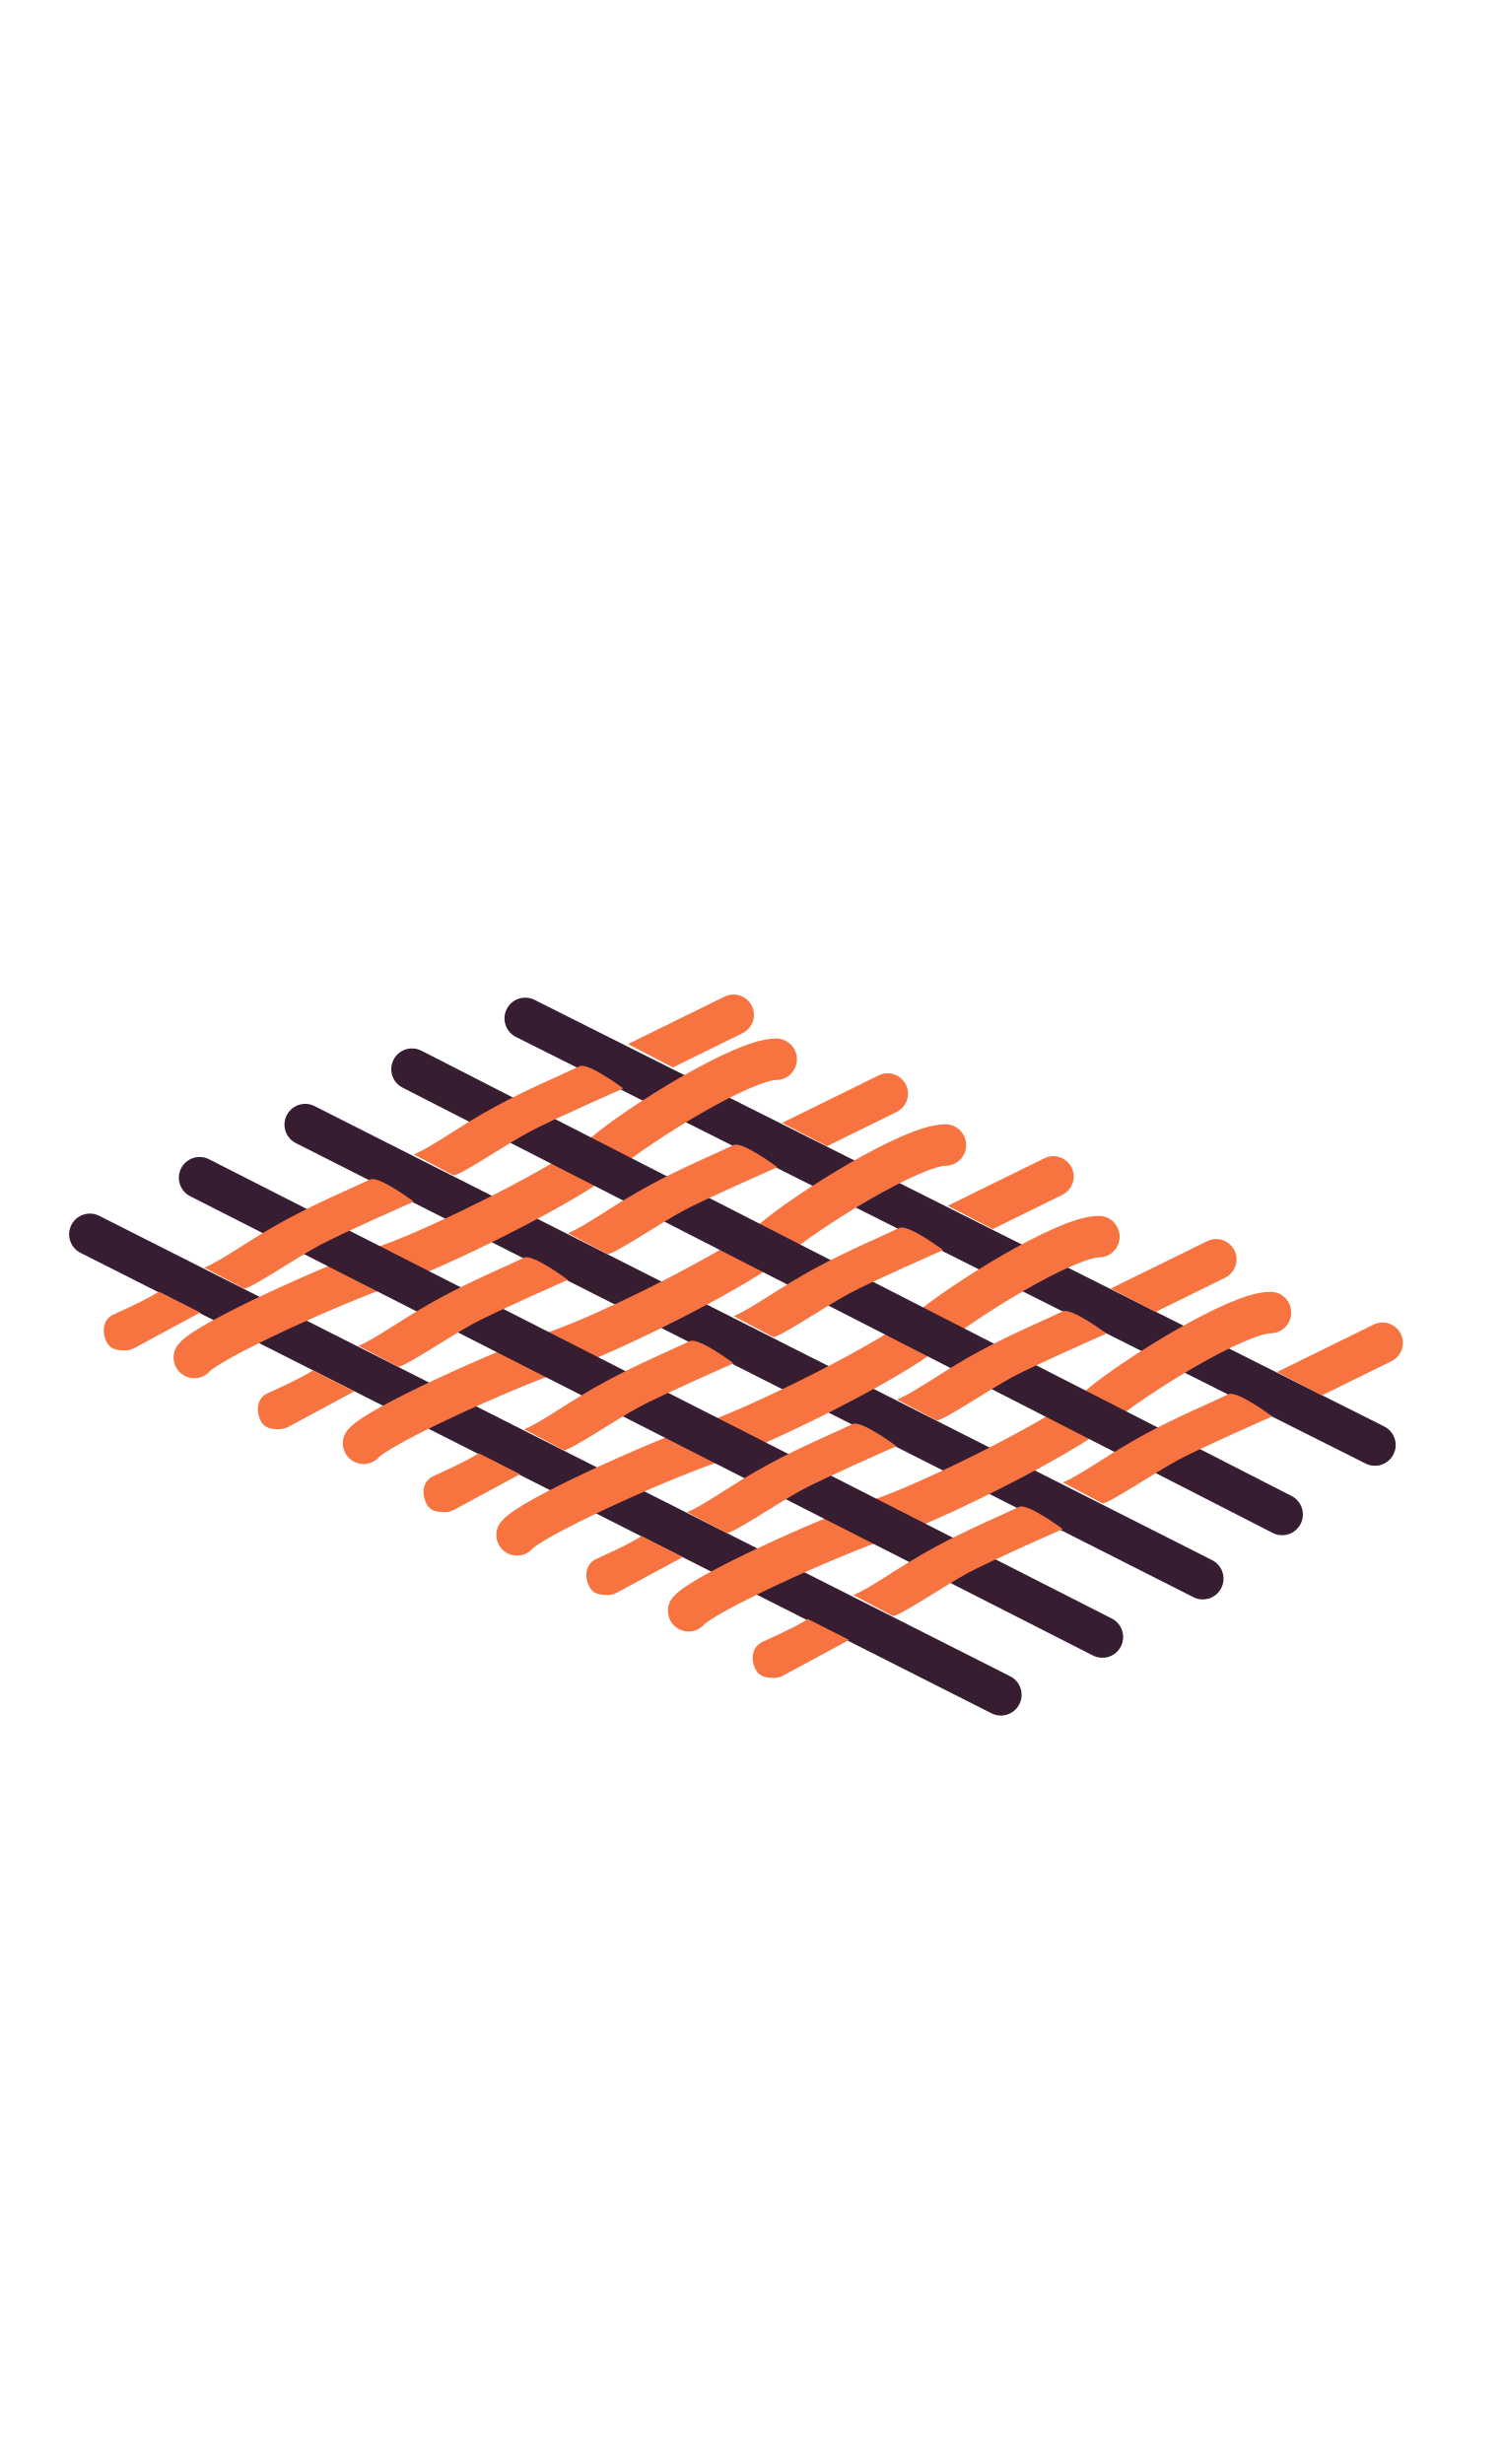
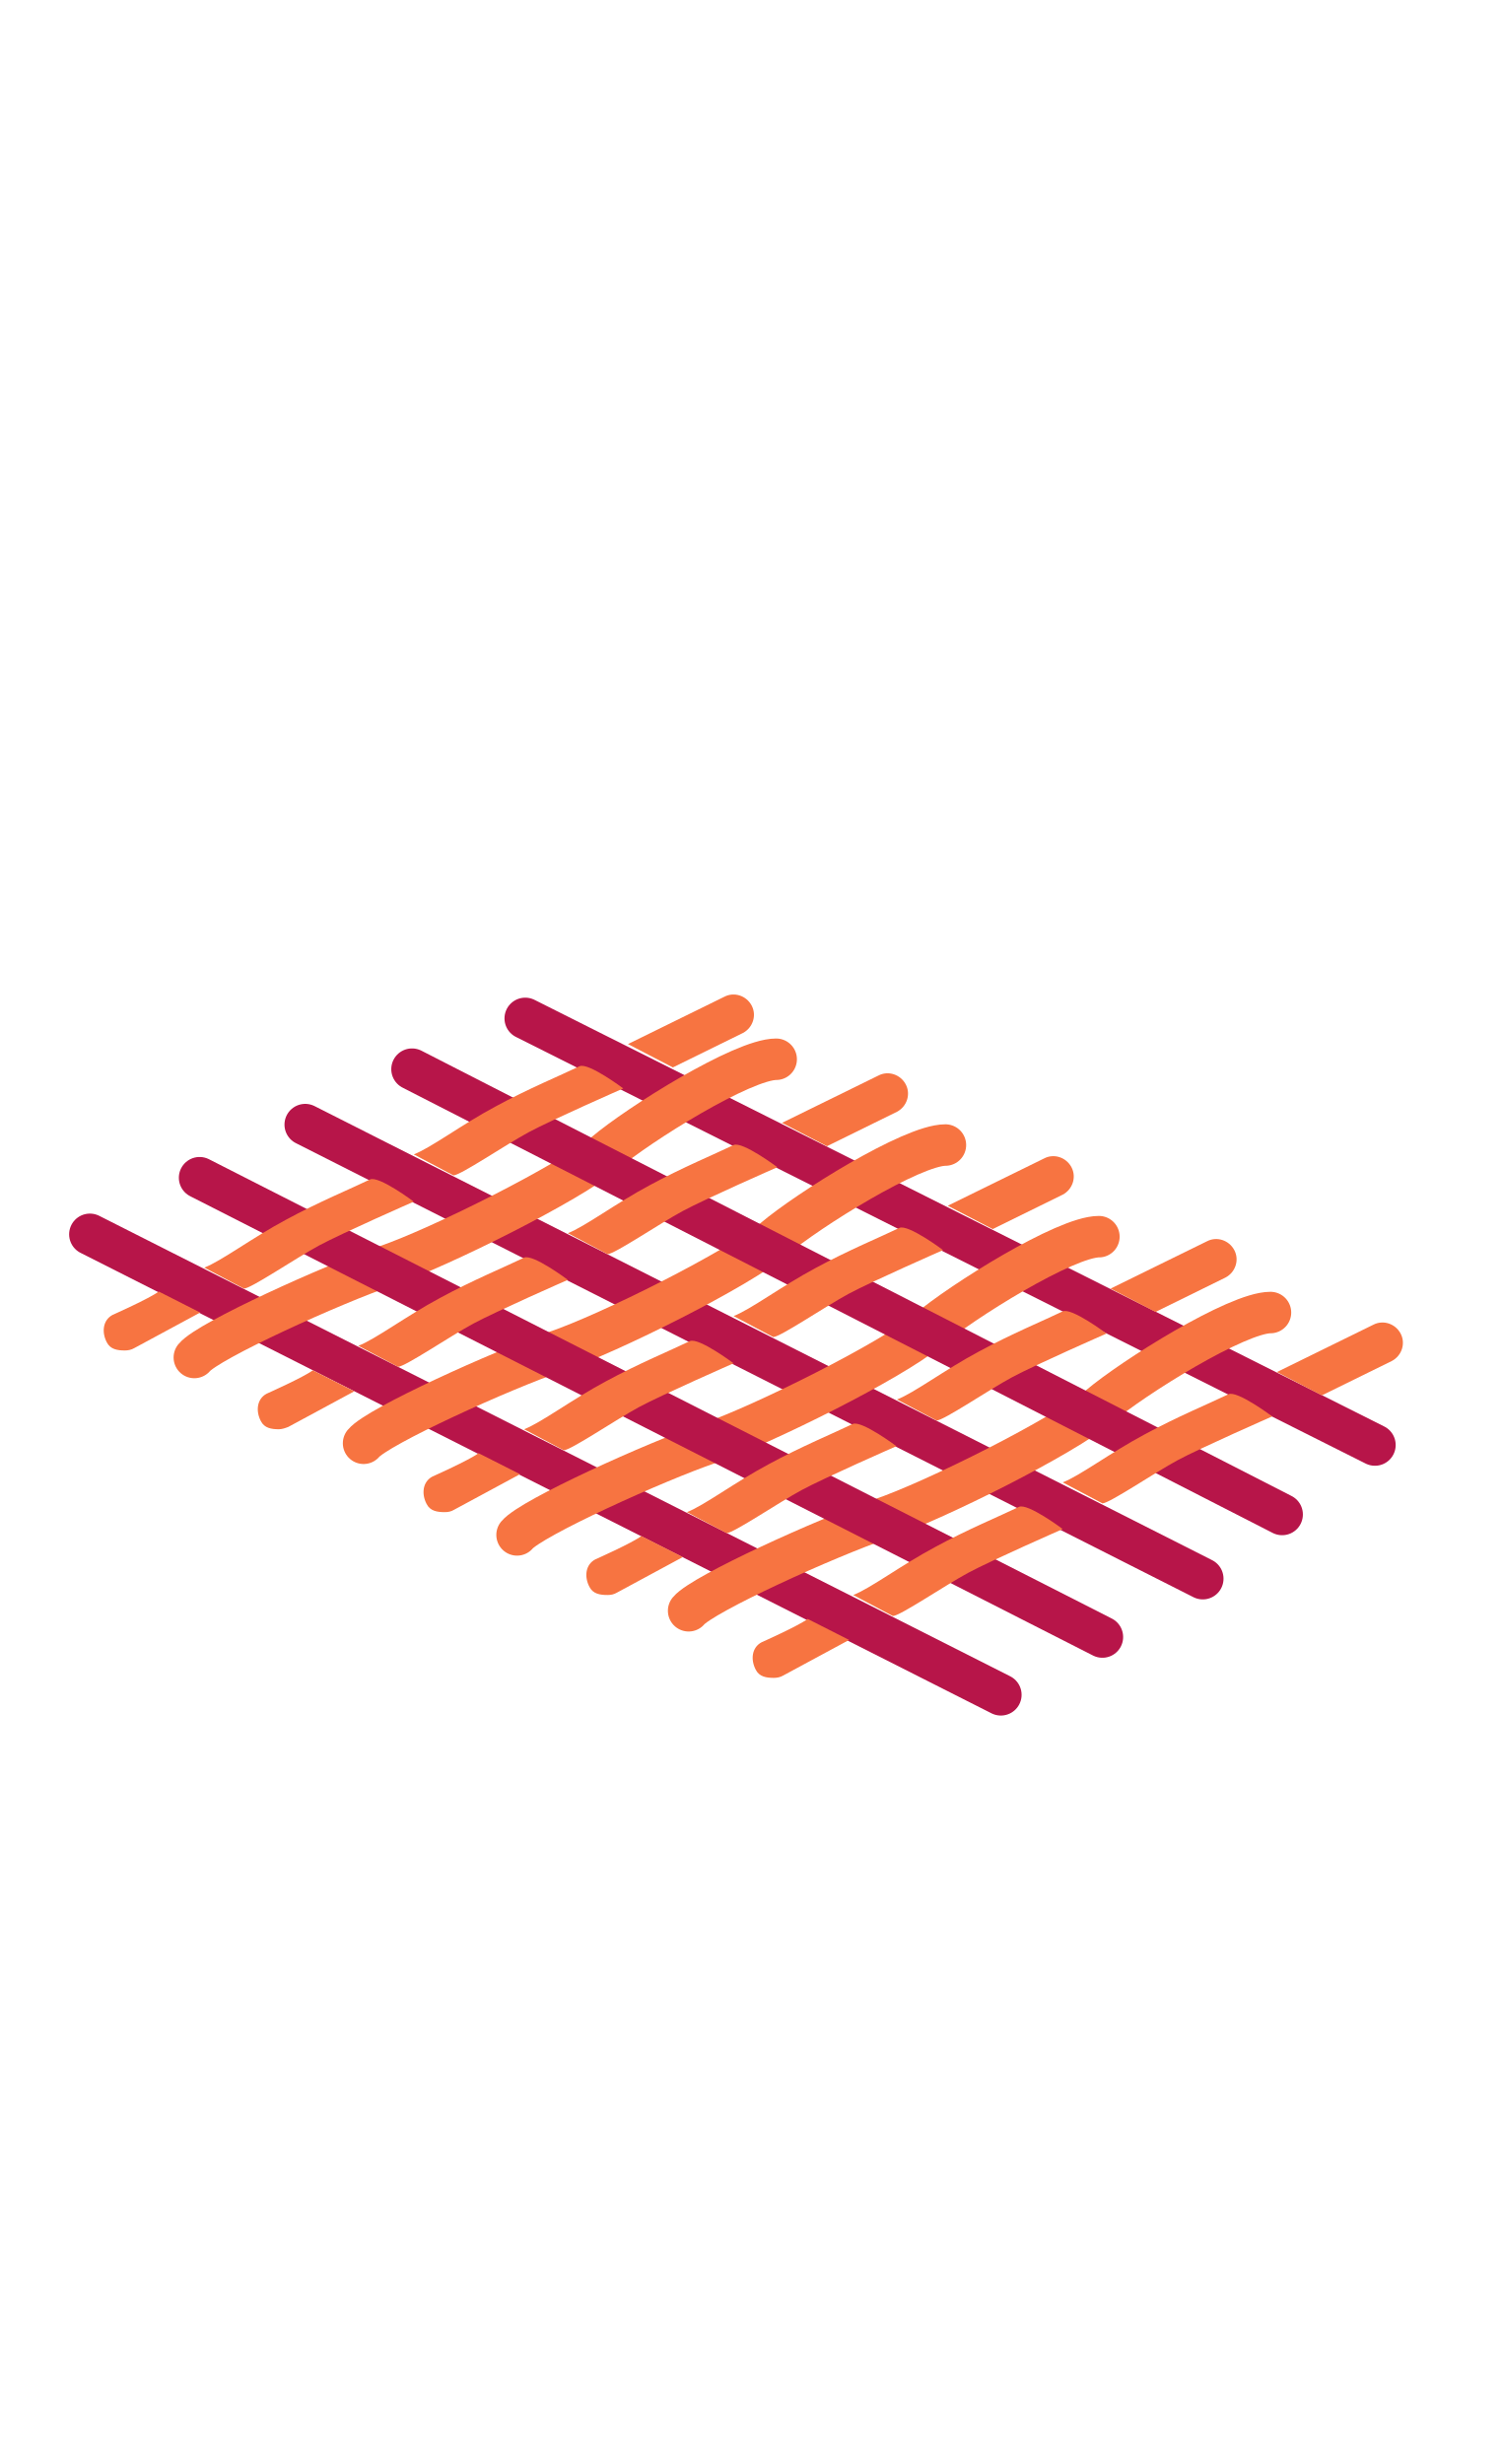
<svg xmlns="http://www.w3.org/2000/svg" version="1.1" id="Layer_1" x="0px" y="0px" viewBox="0 0 257.3 422.2" style="enable-background:new 0 0 257.3 422.2;" xml:space="preserve">
  <style type="text/css">
- 	.st0{fill:none;stroke:#361D32;stroke-width:7.108;stroke-linecap:round;stroke-miterlimit:10;}
+ 	.st0{fill:none;stroke:#B71549;stroke-width:7.108;stroke-linecap:round;stroke-miterlimit:10;}
	.st1{fill:none;stroke:#F77441;stroke-width:10.662;stroke-linecap:round;stroke-miterlimit:10;}
	.st2{fill:none;stroke:#F77441;stroke-width:7.108;stroke-linecap:round;stroke-miterlimit:10;}
	.st3{fill:#F77441;}
</style>
  <g>
    <line class="st0" x1="15.4" y1="211.5" x2="171.5" y2="290.4" />
    <line class="st0" x1="52.3" y1="192.7" x2="206.1" y2="270.5" />
    <line class="st0" x1="90" y1="174.5" x2="235.6" y2="247.6" />
    <path class="st1" d="M108.8,179.9" />
    <path class="st1" d="M101.1,183.9" />
    <path class="st2" d="M33.3,232.6c2.4-2.9,23.8-12.6,32.9-15.7s31.5-14.3,37.4-19.3s23.7-16.1,29.4-16.1" />
    <path class="st2" d="M62.3,247.3c2.4-2.9,23.8-12.6,32.9-15.7c9.2-3.1,31.5-14.3,37.4-19.3c5.9-5,23.7-16.1,29.4-16.1" />
-     <path class="st2" d="M88.6,263c2.4-2.9,23.8-12.6,32.9-15.7S153,233,158.9,228c5.9-5,23.7-16.1,29.4-16.1" />
-     <path class="st2" d="M118,276c2.4-2.9,23.8-12.6,32.9-15.7c9.2-3.1,31.5-14.3,37.4-19.3c5.9-5,23.7-16.1,29.4-16.1" />
+     <path class="st2" d="M88.6,263c2.4-2.9,23.8-12.6,32.9-15.7S153,233,158.9,228s23.7-16.1,29.4-16.1" />
+     <path class="st2" d="M118,276c2.4-2.9,23.8-12.6,32.9-15.7c9.2-3.1,31.5-14.3,37.4-19.3s23.7-16.1,29.4-16.1" />
    <line class="st0" x1="34.2" y1="201.8" x2="188.9" y2="280.5" />
    <line class="st0" x1="70.6" y1="183.2" x2="219.7" y2="259.5" />
    <g>
      <g>
        <path class="st3" d="M107.6,178.9l16.5-8.1c1.7-0.9,3.8-0.2,4.7,1.5c0.9,1.7,0.2,3.8-1.5,4.7l-12,5.9L107.6,178.9z" />
      </g>
      <g>
        <path class="st3" d="M21.4,231.4c-1.3,0-2.5-0.2-3.1-1.4c-0.9-1.7-0.7-3.8,1-4.7c0,0,6.3-2.8,7.9-4l7.1,3.6L23,231     C22.5,231.3,21.9,231.4,21.4,231.4z" />
      </g>
      <g>
-         <path class="st3" d="M35,217.2c2.9-1.1,8.2-5.1,14-8.2c5.5-3,11.3-5.4,14.4-6.9c1.5-0.7,7.5,3.8,7.5,3.8s-12.3,5.4-16.2,7.5     c-3.9,2.1-11.7,7.4-12.9,7.4L35,217.2z" />
+         <path class="st3" d="M35,217.2c2.9-1.1,8.2-5.1,14-8.2c5.5-3,11.3-5.4,14.4-6.9c1.5-0.7,7.5,3.8,7.5,3.8s-12.3,5.4-16.2,7.5     s-11.7,7.4-12.9,7.4L35,217.2z" />
      </g>
      <g>
        <path class="st3" d="M70.9,197.8c2.9-1.1,8.2-5.1,14-8.2c5.5-3,11.3-5.4,14.4-6.9c1.5-0.7,7.5,3.8,7.5,3.8s-12.3,5.4-16.2,7.5     c-3.9,2.1-11.7,7.4-12.9,7.4L70.9,197.8z" />
      </g>
    </g>
    <g>
      <g>
-         <path class="st3" d="M134,192.4l16.5-8.1c1.7-0.9,3.8-0.2,4.7,1.5c0.9,1.7,0.2,3.8-1.5,4.7l-12,5.9L134,192.4z" />
+         <path class="st3" d="M134,192.4l16.5-8.1c1.7-0.9,3.8-0.2,4.7,1.5s0.2,3.8-1.5,4.7l-12,5.9L134,192.4z" />
      </g>
      <g>
        <path class="st3" d="M47.8,244.9c-1.3,0-2.5-0.2-3.1-1.4c-0.9-1.7-0.7-3.8,1-4.7c0,0,6.3-2.8,7.9-4l7.1,3.6l-11.3,6.1     C48.9,244.7,48.3,244.9,47.8,244.9z" />
      </g>
      <g>
        <path class="st3" d="M61.4,230.6c2.9-1.1,8.2-5.1,14-8.2c5.5-3,11.3-5.4,14.4-6.9c1.5-0.7,7.5,3.8,7.5,3.8s-12.3,5.4-16.2,7.5     c-3.9,2.1-11.7,7.4-12.9,7.4L61.4,230.6z" />
      </g>
      <g>
        <path class="st3" d="M97.3,211.3c2.9-1.1,8.2-5.1,14-8.2c5.5-3,11.3-5.4,14.4-6.9c1.5-0.7,7.5,3.8,7.5,3.8s-12.3,5.4-16.2,7.5     s-11.7,7.4-12.9,7.4L97.3,211.3z" />
      </g>
    </g>
    <g>
      <g>
-         <path class="st3" d="M162.4,206.6l16.5-8.1c1.7-0.9,3.8-0.2,4.7,1.5c0.9,1.7,0.2,3.8-1.5,4.7l-12,5.9L162.4,206.6z" />
+         <path class="st3" d="M162.4,206.6l16.5-8.1c1.7-0.9,3.8-0.2,4.7,1.5s0.2,3.8-1.5,4.7l-12,5.9L162.4,206.6z" />
      </g>
      <g>
        <path class="st3" d="M76.2,259.1c-1.3,0-2.5-0.2-3.1-1.4c-0.9-1.7-0.7-3.8,1-4.7c0,0,6.3-2.8,7.9-4l7.1,3.6l-11.3,6.1     C77.3,259,76.8,259.1,76.2,259.1z" />
      </g>
      <g>
-         <path class="st3" d="M89.8,244.9c2.9-1.1,8.2-5.1,14-8.2c5.5-3,11.3-5.4,14.4-6.9c1.5-0.7,7.5,3.8,7.5,3.8s-12.3,5.4-16.2,7.5     c-3.9,2.1-11.7,7.4-12.9,7.4L89.8,244.9z" />
+         <path class="st3" d="M89.8,244.9c2.9-1.1,8.2-5.1,14-8.2c5.5-3,11.3-5.4,14.4-6.9c1.5-0.7,7.5,3.8,7.5,3.8s-12.3,5.4-16.2,7.5     s-11.7,7.4-12.9,7.4L89.8,244.9z" />
      </g>
      <g>
-         <path class="st3" d="M125.7,225.5c2.9-1.1,8.2-5.1,14-8.2c5.5-3,11.3-5.4,14.4-6.9c1.5-0.7,7.5,3.8,7.5,3.8s-12.3,5.4-16.2,7.5     c-3.9,2.1-11.7,7.4-12.9,7.4L125.7,225.5z" />
+         <path class="st3" d="M125.7,225.5c2.9-1.1,8.2-5.1,14-8.2c5.5-3,11.3-5.4,14.4-6.9c1.5-0.7,7.5,3.8,7.5,3.8s-12.3,5.4-16.2,7.5     s-11.7,7.4-12.9,7.4L125.7,225.5z" />
      </g>
    </g>
    <g>
      <g>
-         <path class="st3" d="M190.3,220.8l16.5-8.1c1.7-0.9,3.8-0.2,4.7,1.5c0.9,1.7,0.2,3.8-1.5,4.7l-12,5.9L190.3,220.8z" />
+         <path class="st3" d="M190.3,220.8l16.5-8.1c1.7-0.9,3.8-0.2,4.7,1.5s0.2,3.8-1.5,4.7l-12,5.9L190.3,220.8z" />
      </g>
      <g>
        <path class="st3" d="M104.1,273.3c-1.3,0-2.5-0.2-3.1-1.4c-0.9-1.7-0.7-3.8,1-4.7c0,0,6.3-2.8,7.9-4l7.1,3.6l-11.3,6.1     C105.2,273.2,104.7,273.3,104.1,273.3z" />
      </g>
      <g>
        <path class="st3" d="M117.7,259.1c2.9-1.1,8.2-5.1,14-8.2c5.5-3,11.3-5.4,14.4-6.9c1.5-0.7,7.5,3.8,7.5,3.8s-12.3,5.4-16.2,7.5     s-11.7,7.4-12.9,7.4L117.7,259.1z" />
      </g>
      <g>
-         <path class="st3" d="M153.7,239.8c2.9-1.1,8.2-5.1,14-8.2c5.5-3,11.3-5.4,14.4-6.9c1.5-0.7,7.5,3.8,7.5,3.8s-12.3,5.4-16.2,7.5     c-3.9,2.1-11.7,7.4-12.9,7.4L153.7,239.8z" />
+         <path class="st3" d="M153.7,239.8c2.9-1.1,8.2-5.1,14-8.2c5.5-3,11.3-5.4,14.4-6.9c1.5-0.7,7.5,3.8,7.5,3.8s-12.3,5.4-16.2,7.5     s-11.7,7.4-12.9,7.4L153.7,239.8z" />
      </g>
    </g>
    <g>
      <g>
-         <path class="st3" d="M218.8,235.1l16.5-8.1c1.7-0.9,3.8-0.2,4.7,1.5c0.9,1.7,0.2,3.8-1.5,4.7l-12,5.9L218.8,235.1z" />
+         <path class="st3" d="M218.8,235.1l16.5-8.1c1.7-0.9,3.8-0.2,4.7,1.5s0.2,3.8-1.5,4.7l-12,5.9L218.8,235.1z" />
      </g>
      <g>
        <path class="st3" d="M132.6,287.5c-1.3,0-2.5-0.2-3.1-1.4c-0.9-1.7-0.7-3.8,1-4.7c0,0,6.3-2.8,7.9-4l7.1,3.6l-11.3,6.1     C133.7,287.4,133.1,287.5,132.6,287.5z" />
      </g>
      <g>
-         <path class="st3" d="M146.2,273.3c2.9-1.1,8.2-5.1,14-8.2c5.5-3,11.3-5.4,14.4-6.9c1.5-0.7,7.5,3.8,7.5,3.8s-12.3,5.4-16.2,7.5     c-3.9,2.1-11.7,7.4-12.9,7.4L146.2,273.3z" />
+         <path class="st3" d="M146.2,273.3c2.9-1.1,8.2-5.1,14-8.2c5.5-3,11.3-5.4,14.4-6.9c1.5-0.7,7.5,3.8,7.5,3.8s-12.3,5.4-16.2,7.5     s-11.7,7.4-12.9,7.4L146.2,273.3z" />
      </g>
      <g>
-         <path class="st3" d="M182.1,254c2.9-1.1,8.2-5.1,14-8.2c5.5-3,11.3-5.4,14.4-6.9c1.5-0.7,7.5,3.8,7.5,3.8s-12.3,5.4-16.2,7.5     c-3.9,2.1-11.7,7.4-12.9,7.4L182.1,254z" />
+         <path class="st3" d="M182.1,254c2.9-1.1,8.2-5.1,14-8.2c5.5-3,11.3-5.4,14.4-6.9c1.5-0.7,7.5,3.8,7.5,3.8s-12.3,5.4-16.2,7.5     s-11.7,7.4-12.9,7.4L182.1,254z" />
      </g>
    </g>
  </g>
</svg>
